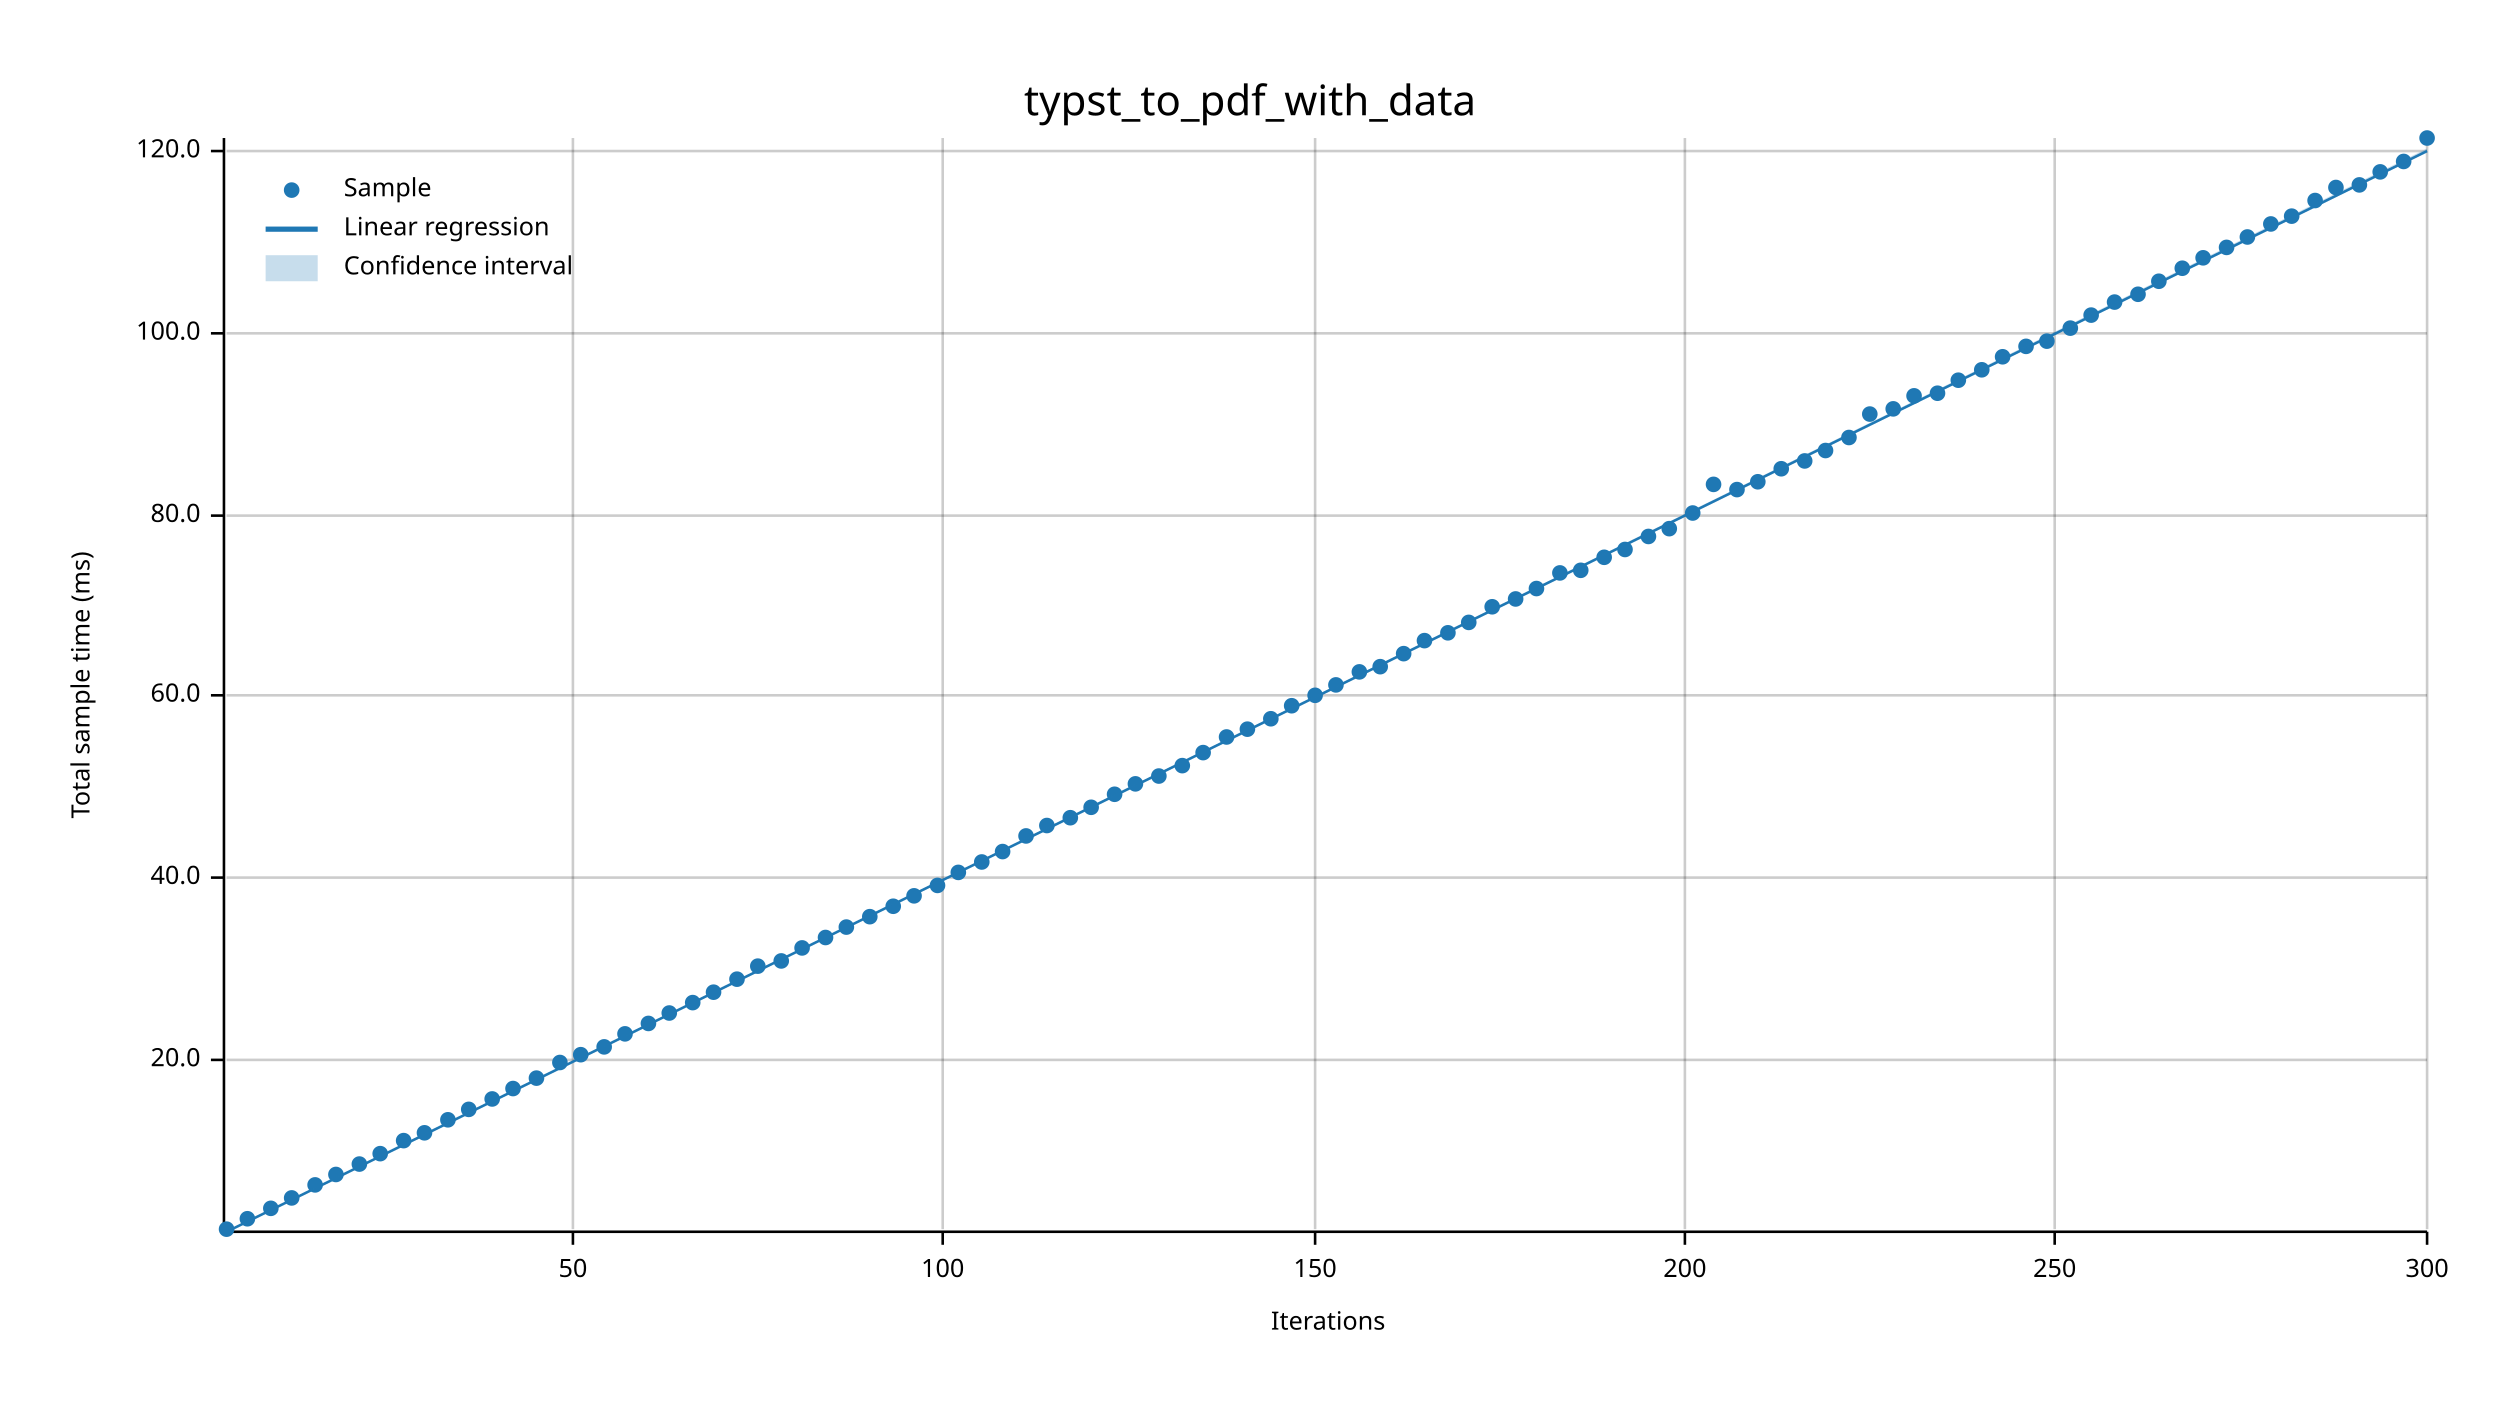
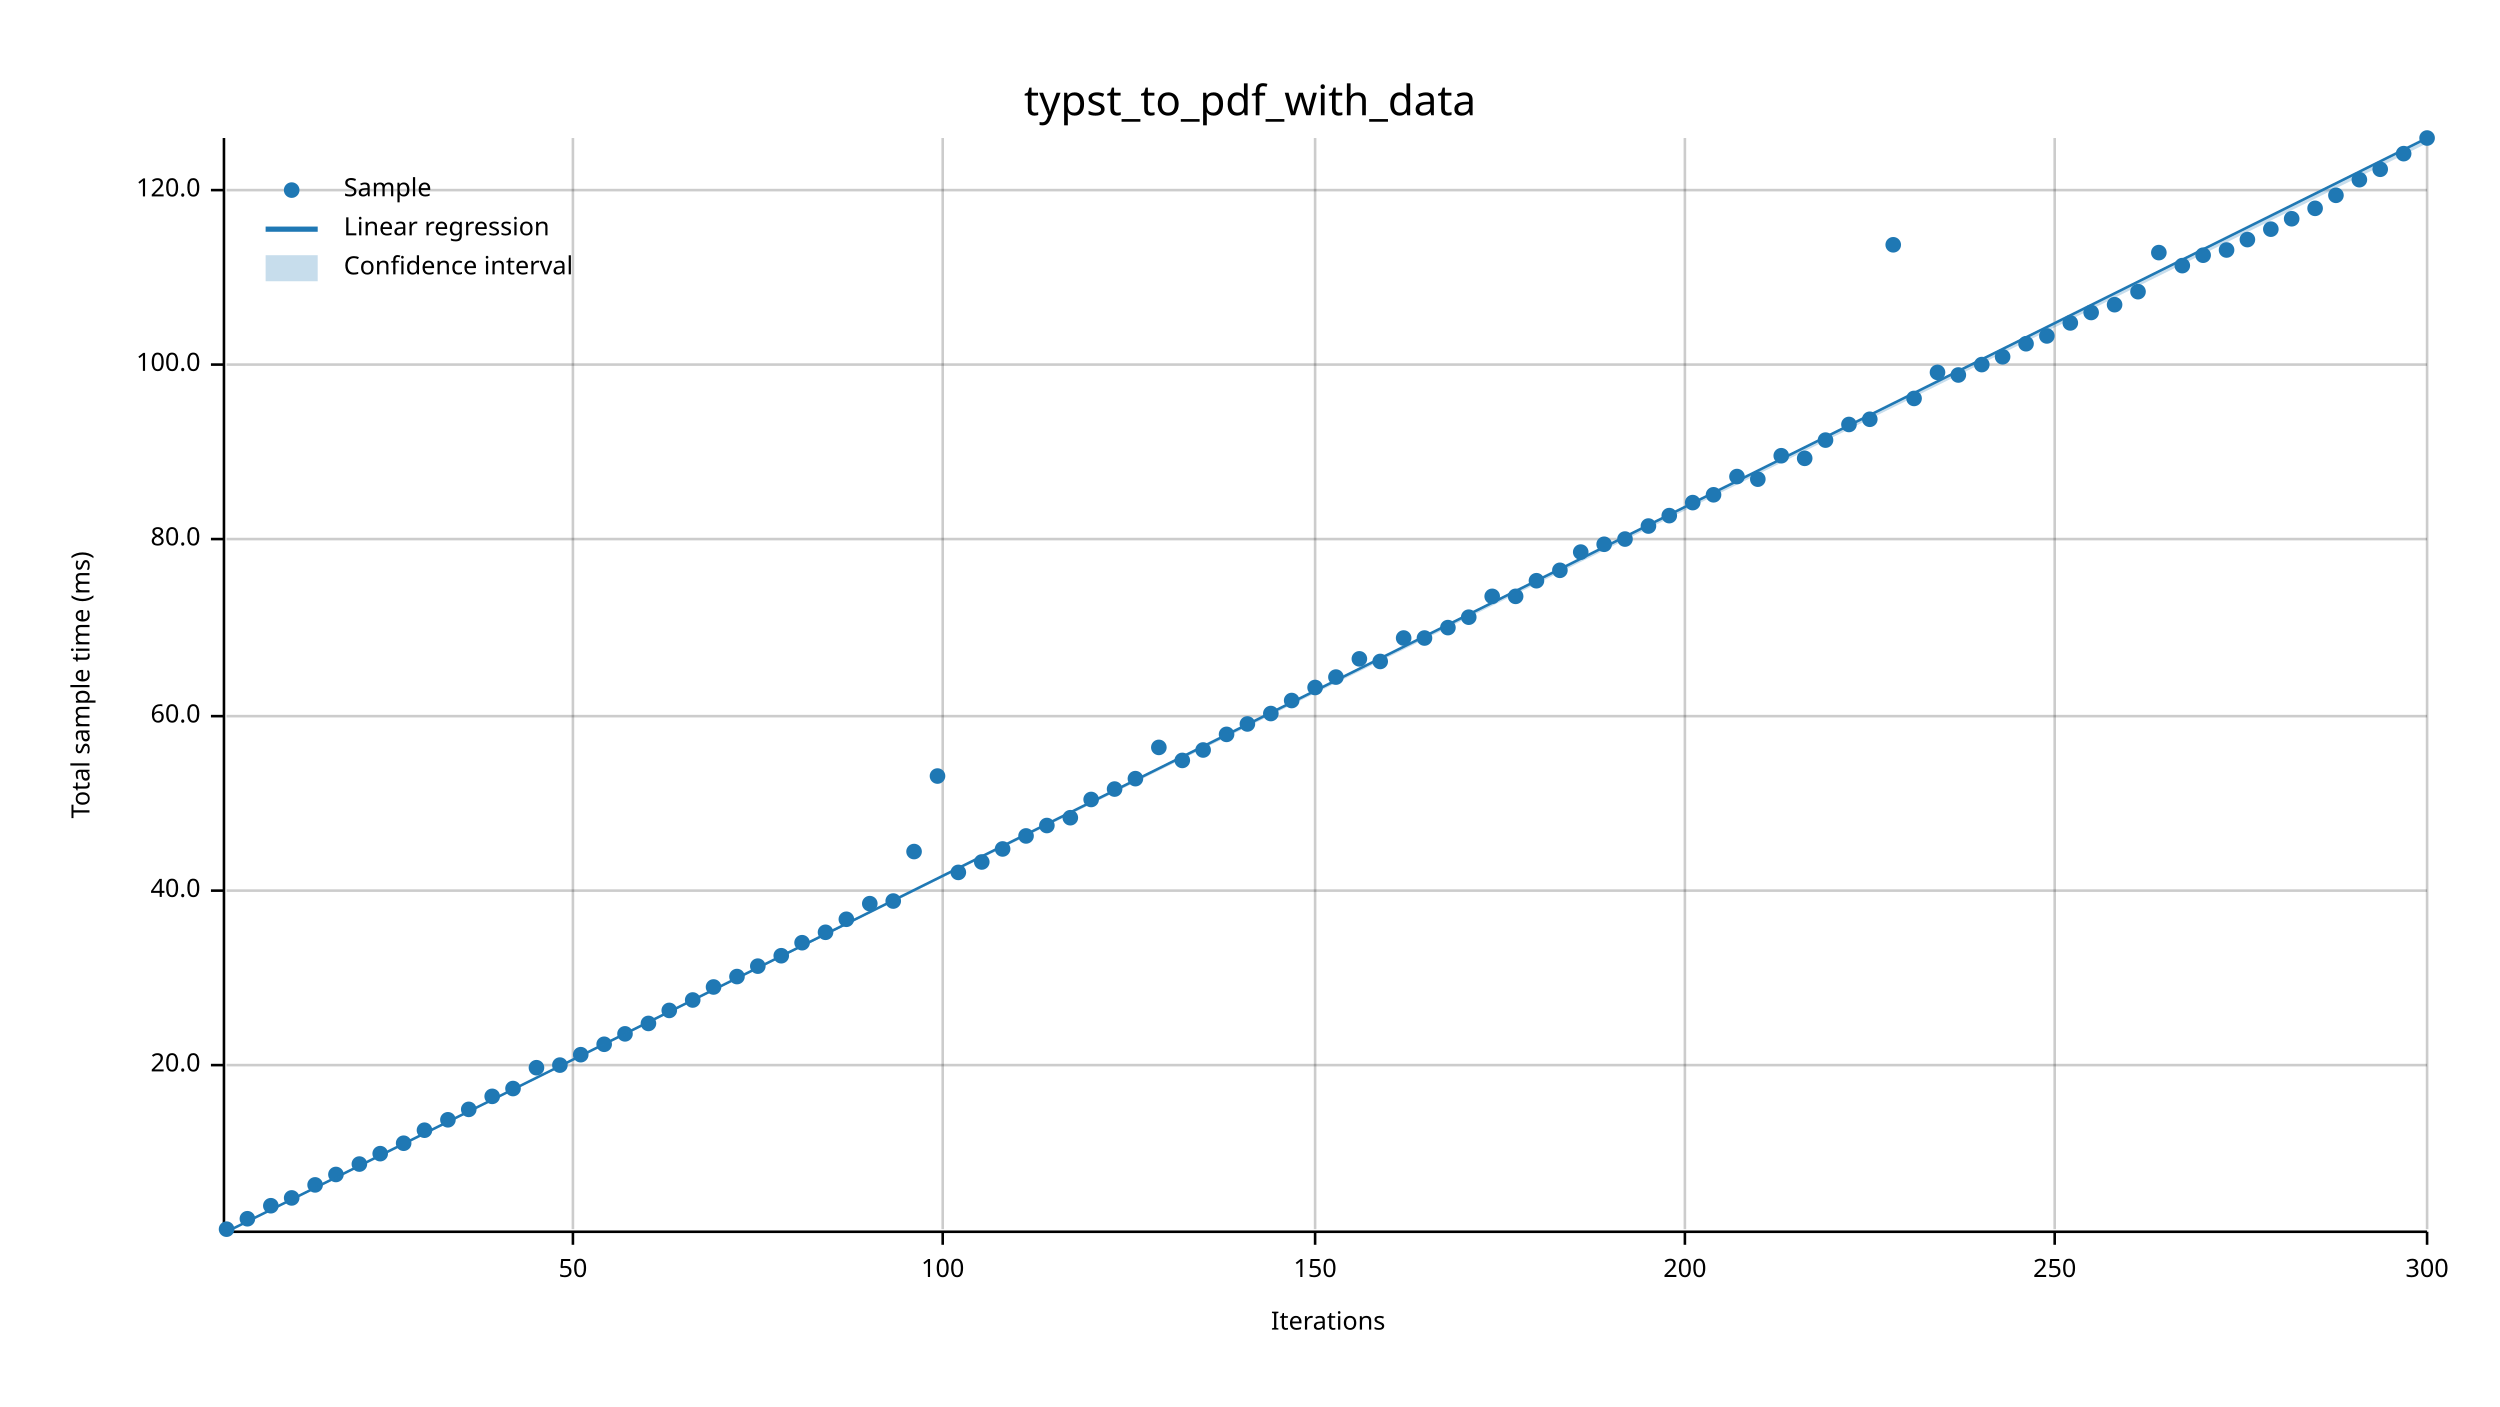
<svg xmlns="http://www.w3.org/2000/svg" width="960" height="540" viewBox="0 0 960 540">
  <text x="480" y="32" dy="0.76em" text-anchor="middle" font-family="sans-serif" font-size="16.129" opacity="1" fill="#000000">
typst_to_pdf_with_data
</text>
  <text x="27" y="263" dy="0.76em" text-anchor="middle" font-family="sans-serif" font-size="9.677" opacity="1" fill="#000000" transform="rotate(270, 27, 263)">
Total sample time (ms)
</text>
  <text x="510" y="513" dy="-0.5ex" text-anchor="middle" font-family="sans-serif" font-size="9.677" opacity="1" fill="#000000">
Iterations
</text>
  <line opacity="0.2" stroke="#000000" stroke-width="1" x1="220" y1="472" x2="220" y2="53" />
  <line opacity="0.2" stroke="#000000" stroke-width="1" x1="362" y1="472" x2="362" y2="53" />
  <line opacity="0.2" stroke="#000000" stroke-width="1" x1="505" y1="472" x2="505" y2="53" />
  <line opacity="0.2" stroke="#000000" stroke-width="1" x1="647" y1="472" x2="647" y2="53" />
  <line opacity="0.2" stroke="#000000" stroke-width="1" x1="789" y1="472" x2="789" y2="53" />
  <line opacity="0.2" stroke="#000000" stroke-width="1" x1="932" y1="472" x2="932" y2="53" />
-   <line opacity="0.2" stroke="#000000" stroke-width="1" x1="87" y1="407" x2="932" y2="407" />
-   <line opacity="0.2" stroke="#000000" stroke-width="1" x1="87" y1="337" x2="932" y2="337" />
-   <line opacity="0.2" stroke="#000000" stroke-width="1" x1="87" y1="267" x2="932" y2="267" />
-   <line opacity="0.2" stroke="#000000" stroke-width="1" x1="87" y1="198" x2="932" y2="198" />
-   <line opacity="0.2" stroke="#000000" stroke-width="1" x1="87" y1="128" x2="932" y2="128" />
-   <line opacity="0.2" stroke="#000000" stroke-width="1" x1="87" y1="58" x2="932" y2="58" />
+   <line opacity="0.2" stroke="#000000" stroke-width="1" x1="87" y1="409" x2="932" y2="409" />
+   <line opacity="0.2" stroke="#000000" stroke-width="1" x1="87" y1="342" x2="932" y2="342" />
+   <line opacity="0.2" stroke="#000000" stroke-width="1" x1="87" y1="275" x2="932" y2="275" />
+   <line opacity="0.2" stroke="#000000" stroke-width="1" x1="87" y1="207" x2="932" y2="207" />
+   <line opacity="0.2" stroke="#000000" stroke-width="1" x1="87" y1="140" x2="932" y2="140" />
+   <line opacity="0.2" stroke="#000000" stroke-width="1" x1="87" y1="73" x2="932" y2="73" />
  <polyline fill="none" opacity="1" stroke="#000000" stroke-width="1" points="86,53 86,472 " />
-   <text x="77" y="407" dy="0.5ex" text-anchor="end" font-family="sans-serif" font-size="9.677" opacity="1" fill="#000000">
+   <text x="77" y="409" dy="0.5ex" text-anchor="end" font-family="sans-serif" font-size="9.677" opacity="1" fill="#000000">
20.0
</text>
-   <polyline fill="none" opacity="1" stroke="#000000" stroke-width="1" points="81,407 86,407 " />
-   <text x="77" y="337" dy="0.5ex" text-anchor="end" font-family="sans-serif" font-size="9.677" opacity="1" fill="#000000">
+   <polyline fill="none" opacity="1" stroke="#000000" stroke-width="1" points="81,409 86,409 " />
+   <text x="77" y="342" dy="0.5ex" text-anchor="end" font-family="sans-serif" font-size="9.677" opacity="1" fill="#000000">
40.0
</text>
-   <polyline fill="none" opacity="1" stroke="#000000" stroke-width="1" points="81,337 86,337 " />
-   <text x="77" y="267" dy="0.5ex" text-anchor="end" font-family="sans-serif" font-size="9.677" opacity="1" fill="#000000">
+   <polyline fill="none" opacity="1" stroke="#000000" stroke-width="1" points="81,342 86,342 " />
+   <text x="77" y="275" dy="0.5ex" text-anchor="end" font-family="sans-serif" font-size="9.677" opacity="1" fill="#000000">
60.0
</text>
-   <polyline fill="none" opacity="1" stroke="#000000" stroke-width="1" points="81,267 86,267 " />
-   <text x="77" y="198" dy="0.5ex" text-anchor="end" font-family="sans-serif" font-size="9.677" opacity="1" fill="#000000">
+   <polyline fill="none" opacity="1" stroke="#000000" stroke-width="1" points="81,275 86,275 " />
+   <text x="77" y="207" dy="0.5ex" text-anchor="end" font-family="sans-serif" font-size="9.677" opacity="1" fill="#000000">
80.0
</text>
-   <polyline fill="none" opacity="1" stroke="#000000" stroke-width="1" points="81,198 86,198 " />
-   <text x="77" y="128" dy="0.5ex" text-anchor="end" font-family="sans-serif" font-size="9.677" opacity="1" fill="#000000">
+   <polyline fill="none" opacity="1" stroke="#000000" stroke-width="1" points="81,207 86,207 " />
+   <text x="77" y="140" dy="0.5ex" text-anchor="end" font-family="sans-serif" font-size="9.677" opacity="1" fill="#000000">
100.0
</text>
-   <polyline fill="none" opacity="1" stroke="#000000" stroke-width="1" points="81,128 86,128 " />
-   <text x="77" y="58" dy="0.5ex" text-anchor="end" font-family="sans-serif" font-size="9.677" opacity="1" fill="#000000">
+   <polyline fill="none" opacity="1" stroke="#000000" stroke-width="1" points="81,140 86,140 " />
+   <text x="77" y="73" dy="0.5ex" text-anchor="end" font-family="sans-serif" font-size="9.677" opacity="1" fill="#000000">
120.0
</text>
-   <polyline fill="none" opacity="1" stroke="#000000" stroke-width="1" points="81,58 86,58 " />
+   <polyline fill="none" opacity="1" stroke="#000000" stroke-width="1" points="81,73 86,73 " />
  <polyline fill="none" opacity="1" stroke="#000000" stroke-width="1" points="87,473 932,473 " />
  <text x="220" y="483" dy="0.76em" text-anchor="middle" font-family="sans-serif" font-size="9.677" opacity="1" fill="#000000">
50
</text>
  <polyline fill="none" opacity="1" stroke="#000000" stroke-width="1" points="220,473 220,478 " />
  <text x="362" y="483" dy="0.76em" text-anchor="middle" font-family="sans-serif" font-size="9.677" opacity="1" fill="#000000">
100
</text>
  <polyline fill="none" opacity="1" stroke="#000000" stroke-width="1" points="362,473 362,478 " />
  <text x="505" y="483" dy="0.76em" text-anchor="middle" font-family="sans-serif" font-size="9.677" opacity="1" fill="#000000">
150
</text>
  <polyline fill="none" opacity="1" stroke="#000000" stroke-width="1" points="505,473 505,478 " />
  <text x="647" y="483" dy="0.76em" text-anchor="middle" font-family="sans-serif" font-size="9.677" opacity="1" fill="#000000">
200
</text>
  <polyline fill="none" opacity="1" stroke="#000000" stroke-width="1" points="647,473 647,478 " />
  <text x="789" y="483" dy="0.76em" text-anchor="middle" font-family="sans-serif" font-size="9.677" opacity="1" fill="#000000">
250
</text>
  <polyline fill="none" opacity="1" stroke="#000000" stroke-width="1" points="789,473 789,478 " />
  <text x="932" y="483" dy="0.76em" text-anchor="middle" font-family="sans-serif" font-size="9.677" opacity="1" fill="#000000">
300
</text>
  <polyline fill="none" opacity="1" stroke="#000000" stroke-width="1" points="932,473 932,478 " />
  <circle cx="87" cy="472" r="3" opacity="1" fill="#1F78B4" stroke="none" stroke-width="1" />
  <circle cx="95" cy="468" r="3" opacity="1" fill="#1F78B4" stroke="none" stroke-width="1" />
-   <circle cx="104" cy="464" r="3" opacity="1" fill="#1F78B4" stroke="none" stroke-width="1" />
+   <circle cx="104" cy="463" r="3" opacity="1" fill="#1F78B4" stroke="none" stroke-width="1" />
  <circle cx="112" cy="460" r="3" opacity="1" fill="#1F78B4" stroke="none" stroke-width="1" />
  <circle cx="121" cy="455" r="3" opacity="1" fill="#1F78B4" stroke="none" stroke-width="1" />
  <circle cx="129" cy="451" r="3" opacity="1" fill="#1F78B4" stroke="none" stroke-width="1" />
  <circle cx="138" cy="447" r="3" opacity="1" fill="#1F78B4" stroke="none" stroke-width="1" />
  <circle cx="146" cy="443" r="3" opacity="1" fill="#1F78B4" stroke="none" stroke-width="1" />
-   <circle cx="155" cy="438" r="3" opacity="1" fill="#1F78B4" stroke="none" stroke-width="1" />
-   <circle cx="163" cy="435" r="3" opacity="1" fill="#1F78B4" stroke="none" stroke-width="1" />
+   <circle cx="155" cy="439" r="3" opacity="1" fill="#1F78B4" stroke="none" stroke-width="1" />
+   <circle cx="163" cy="434" r="3" opacity="1" fill="#1F78B4" stroke="none" stroke-width="1" />
  <circle cx="172" cy="430" r="3" opacity="1" fill="#1F78B4" stroke="none" stroke-width="1" />
  <circle cx="180" cy="426" r="3" opacity="1" fill="#1F78B4" stroke="none" stroke-width="1" />
-   <circle cx="189" cy="422" r="3" opacity="1" fill="#1F78B4" stroke="none" stroke-width="1" />
+   <circle cx="189" cy="421" r="3" opacity="1" fill="#1F78B4" stroke="none" stroke-width="1" />
  <circle cx="197" cy="418" r="3" opacity="1" fill="#1F78B4" stroke="none" stroke-width="1" />
-   <circle cx="206" cy="414" r="3" opacity="1" fill="#1F78B4" stroke="none" stroke-width="1" />
-   <circle cx="215" cy="408" r="3" opacity="1" fill="#1F78B4" stroke="none" stroke-width="1" />
+   <circle cx="206" cy="410" r="3" opacity="1" fill="#1F78B4" stroke="none" stroke-width="1" />
+   <circle cx="215" cy="409" r="3" opacity="1" fill="#1F78B4" stroke="none" stroke-width="1" />
  <circle cx="223" cy="405" r="3" opacity="1" fill="#1F78B4" stroke="none" stroke-width="1" />
-   <circle cx="232" cy="402" r="3" opacity="1" fill="#1F78B4" stroke="none" stroke-width="1" />
+   <circle cx="232" cy="401" r="3" opacity="1" fill="#1F78B4" stroke="none" stroke-width="1" />
  <circle cx="240" cy="397" r="3" opacity="1" fill="#1F78B4" stroke="none" stroke-width="1" />
  <circle cx="249" cy="393" r="3" opacity="1" fill="#1F78B4" stroke="none" stroke-width="1" />
-   <circle cx="257" cy="389" r="3" opacity="1" fill="#1F78B4" stroke="none" stroke-width="1" />
-   <circle cx="266" cy="385" r="3" opacity="1" fill="#1F78B4" stroke="none" stroke-width="1" />
-   <circle cx="274" cy="381" r="3" opacity="1" fill="#1F78B4" stroke="none" stroke-width="1" />
-   <circle cx="283" cy="376" r="3" opacity="1" fill="#1F78B4" stroke="none" stroke-width="1" />
+   <circle cx="257" cy="388" r="3" opacity="1" fill="#1F78B4" stroke="none" stroke-width="1" />
+   <circle cx="266" cy="384" r="3" opacity="1" fill="#1F78B4" stroke="none" stroke-width="1" />
+   <circle cx="274" cy="379" r="3" opacity="1" fill="#1F78B4" stroke="none" stroke-width="1" />
+   <circle cx="283" cy="375" r="3" opacity="1" fill="#1F78B4" stroke="none" stroke-width="1" />
  <circle cx="291" cy="371" r="3" opacity="1" fill="#1F78B4" stroke="none" stroke-width="1" />
-   <circle cx="300" cy="369" r="3" opacity="1" fill="#1F78B4" stroke="none" stroke-width="1" />
-   <circle cx="308" cy="364" r="3" opacity="1" fill="#1F78B4" stroke="none" stroke-width="1" />
-   <circle cx="317" cy="360" r="3" opacity="1" fill="#1F78B4" stroke="none" stroke-width="1" />
-   <circle cx="325" cy="356" r="3" opacity="1" fill="#1F78B4" stroke="none" stroke-width="1" />
-   <circle cx="334" cy="352" r="3" opacity="1" fill="#1F78B4" stroke="none" stroke-width="1" />
-   <circle cx="343" cy="348" r="3" opacity="1" fill="#1F78B4" stroke="none" stroke-width="1" />
-   <circle cx="351" cy="344" r="3" opacity="1" fill="#1F78B4" stroke="none" stroke-width="1" />
-   <circle cx="360" cy="340" r="3" opacity="1" fill="#1F78B4" stroke="none" stroke-width="1" />
+   <circle cx="300" cy="367" r="3" opacity="1" fill="#1F78B4" stroke="none" stroke-width="1" />
+   <circle cx="308" cy="362" r="3" opacity="1" fill="#1F78B4" stroke="none" stroke-width="1" />
+   <circle cx="317" cy="358" r="3" opacity="1" fill="#1F78B4" stroke="none" stroke-width="1" />
+   <circle cx="325" cy="353" r="3" opacity="1" fill="#1F78B4" stroke="none" stroke-width="1" />
+   <circle cx="334" cy="347" r="3" opacity="1" fill="#1F78B4" stroke="none" stroke-width="1" />
+   <circle cx="343" cy="346" r="3" opacity="1" fill="#1F78B4" stroke="none" stroke-width="1" />
+   <circle cx="351" cy="327" r="3" opacity="1" fill="#1F78B4" stroke="none" stroke-width="1" />
+   <circle cx="360" cy="298" r="3" opacity="1" fill="#1F78B4" stroke="none" stroke-width="1" />
  <circle cx="368" cy="335" r="3" opacity="1" fill="#1F78B4" stroke="none" stroke-width="1" />
  <circle cx="377" cy="331" r="3" opacity="1" fill="#1F78B4" stroke="none" stroke-width="1" />
-   <circle cx="385" cy="327" r="3" opacity="1" fill="#1F78B4" stroke="none" stroke-width="1" />
+   <circle cx="385" cy="326" r="3" opacity="1" fill="#1F78B4" stroke="none" stroke-width="1" />
  <circle cx="394" cy="321" r="3" opacity="1" fill="#1F78B4" stroke="none" stroke-width="1" />
  <circle cx="402" cy="317" r="3" opacity="1" fill="#1F78B4" stroke="none" stroke-width="1" />
  <circle cx="411" cy="314" r="3" opacity="1" fill="#1F78B4" stroke="none" stroke-width="1" />
-   <circle cx="419" cy="310" r="3" opacity="1" fill="#1F78B4" stroke="none" stroke-width="1" />
-   <circle cx="428" cy="305" r="3" opacity="1" fill="#1F78B4" stroke="none" stroke-width="1" />
-   <circle cx="436" cy="301" r="3" opacity="1" fill="#1F78B4" stroke="none" stroke-width="1" />
-   <circle cx="445" cy="298" r="3" opacity="1" fill="#1F78B4" stroke="none" stroke-width="1" />
-   <circle cx="454" cy="294" r="3" opacity="1" fill="#1F78B4" stroke="none" stroke-width="1" />
-   <circle cx="462" cy="289" r="3" opacity="1" fill="#1F78B4" stroke="none" stroke-width="1" />
-   <circle cx="471" cy="283" r="3" opacity="1" fill="#1F78B4" stroke="none" stroke-width="1" />
-   <circle cx="479" cy="280" r="3" opacity="1" fill="#1F78B4" stroke="none" stroke-width="1" />
-   <circle cx="488" cy="276" r="3" opacity="1" fill="#1F78B4" stroke="none" stroke-width="1" />
-   <circle cx="496" cy="271" r="3" opacity="1" fill="#1F78B4" stroke="none" stroke-width="1" />
-   <circle cx="505" cy="267" r="3" opacity="1" fill="#1F78B4" stroke="none" stroke-width="1" />
-   <circle cx="513" cy="263" r="3" opacity="1" fill="#1F78B4" stroke="none" stroke-width="1" />
-   <circle cx="522" cy="258" r="3" opacity="1" fill="#1F78B4" stroke="none" stroke-width="1" />
-   <circle cx="530" cy="256" r="3" opacity="1" fill="#1F78B4" stroke="none" stroke-width="1" />
-   <circle cx="539" cy="251" r="3" opacity="1" fill="#1F78B4" stroke="none" stroke-width="1" />
-   <circle cx="547" cy="246" r="3" opacity="1" fill="#1F78B4" stroke="none" stroke-width="1" />
-   <circle cx="556" cy="243" r="3" opacity="1" fill="#1F78B4" stroke="none" stroke-width="1" />
-   <circle cx="564" cy="239" r="3" opacity="1" fill="#1F78B4" stroke="none" stroke-width="1" />
-   <circle cx="573" cy="233" r="3" opacity="1" fill="#1F78B4" stroke="none" stroke-width="1" />
-   <circle cx="582" cy="230" r="3" opacity="1" fill="#1F78B4" stroke="none" stroke-width="1" />
-   <circle cx="590" cy="226" r="3" opacity="1" fill="#1F78B4" stroke="none" stroke-width="1" />
-   <circle cx="599" cy="220" r="3" opacity="1" fill="#1F78B4" stroke="none" stroke-width="1" />
-   <circle cx="607" cy="219" r="3" opacity="1" fill="#1F78B4" stroke="none" stroke-width="1" />
-   <circle cx="616" cy="214" r="3" opacity="1" fill="#1F78B4" stroke="none" stroke-width="1" />
-   <circle cx="624" cy="211" r="3" opacity="1" fill="#1F78B4" stroke="none" stroke-width="1" />
-   <circle cx="633" cy="206" r="3" opacity="1" fill="#1F78B4" stroke="none" stroke-width="1" />
-   <circle cx="641" cy="203" r="3" opacity="1" fill="#1F78B4" stroke="none" stroke-width="1" />
-   <circle cx="650" cy="197" r="3" opacity="1" fill="#1F78B4" stroke="none" stroke-width="1" />
-   <circle cx="658" cy="186" r="3" opacity="1" fill="#1F78B4" stroke="none" stroke-width="1" />
-   <circle cx="667" cy="188" r="3" opacity="1" fill="#1F78B4" stroke="none" stroke-width="1" />
-   <circle cx="675" cy="185" r="3" opacity="1" fill="#1F78B4" stroke="none" stroke-width="1" />
-   <circle cx="684" cy="180" r="3" opacity="1" fill="#1F78B4" stroke="none" stroke-width="1" />
-   <circle cx="693" cy="177" r="3" opacity="1" fill="#1F78B4" stroke="none" stroke-width="1" />
-   <circle cx="701" cy="173" r="3" opacity="1" fill="#1F78B4" stroke="none" stroke-width="1" />
-   <circle cx="710" cy="168" r="3" opacity="1" fill="#1F78B4" stroke="none" stroke-width="1" />
-   <circle cx="718" cy="159" r="3" opacity="1" fill="#1F78B4" stroke="none" stroke-width="1" />
-   <circle cx="727" cy="157" r="3" opacity="1" fill="#1F78B4" stroke="none" stroke-width="1" />
-   <circle cx="735" cy="152" r="3" opacity="1" fill="#1F78B4" stroke="none" stroke-width="1" />
-   <circle cx="744" cy="151" r="3" opacity="1" fill="#1F78B4" stroke="none" stroke-width="1" />
-   <circle cx="752" cy="146" r="3" opacity="1" fill="#1F78B4" stroke="none" stroke-width="1" />
-   <circle cx="761" cy="142" r="3" opacity="1" fill="#1F78B4" stroke="none" stroke-width="1" />
+   <circle cx="419" cy="307" r="3" opacity="1" fill="#1F78B4" stroke="none" stroke-width="1" />
+   <circle cx="428" cy="303" r="3" opacity="1" fill="#1F78B4" stroke="none" stroke-width="1" />
+   <circle cx="436" cy="299" r="3" opacity="1" fill="#1F78B4" stroke="none" stroke-width="1" />
+   <circle cx="445" cy="287" r="3" opacity="1" fill="#1F78B4" stroke="none" stroke-width="1" />
+   <circle cx="454" cy="292" r="3" opacity="1" fill="#1F78B4" stroke="none" stroke-width="1" />
+   <circle cx="462" cy="288" r="3" opacity="1" fill="#1F78B4" stroke="none" stroke-width="1" />
+   <circle cx="471" cy="282" r="3" opacity="1" fill="#1F78B4" stroke="none" stroke-width="1" />
+   <circle cx="479" cy="278" r="3" opacity="1" fill="#1F78B4" stroke="none" stroke-width="1" />
+   <circle cx="488" cy="274" r="3" opacity="1" fill="#1F78B4" stroke="none" stroke-width="1" />
+   <circle cx="496" cy="269" r="3" opacity="1" fill="#1F78B4" stroke="none" stroke-width="1" />
+   <circle cx="505" cy="264" r="3" opacity="1" fill="#1F78B4" stroke="none" stroke-width="1" />
+   <circle cx="513" cy="260" r="3" opacity="1" fill="#1F78B4" stroke="none" stroke-width="1" />
+   <circle cx="522" cy="253" r="3" opacity="1" fill="#1F78B4" stroke="none" stroke-width="1" />
+   <circle cx="530" cy="254" r="3" opacity="1" fill="#1F78B4" stroke="none" stroke-width="1" />
+   <circle cx="539" cy="245" r="3" opacity="1" fill="#1F78B4" stroke="none" stroke-width="1" />
+   <circle cx="547" cy="245" r="3" opacity="1" fill="#1F78B4" stroke="none" stroke-width="1" />
+   <circle cx="556" cy="241" r="3" opacity="1" fill="#1F78B4" stroke="none" stroke-width="1" />
+   <circle cx="564" cy="237" r="3" opacity="1" fill="#1F78B4" stroke="none" stroke-width="1" />
+   <circle cx="573" cy="229" r="3" opacity="1" fill="#1F78B4" stroke="none" stroke-width="1" />
+   <circle cx="582" cy="229" r="3" opacity="1" fill="#1F78B4" stroke="none" stroke-width="1" />
+   <circle cx="590" cy="223" r="3" opacity="1" fill="#1F78B4" stroke="none" stroke-width="1" />
+   <circle cx="599" cy="219" r="3" opacity="1" fill="#1F78B4" stroke="none" stroke-width="1" />
+   <circle cx="607" cy="212" r="3" opacity="1" fill="#1F78B4" stroke="none" stroke-width="1" />
+   <circle cx="616" cy="209" r="3" opacity="1" fill="#1F78B4" stroke="none" stroke-width="1" />
+   <circle cx="624" cy="207" r="3" opacity="1" fill="#1F78B4" stroke="none" stroke-width="1" />
+   <circle cx="633" cy="202" r="3" opacity="1" fill="#1F78B4" stroke="none" stroke-width="1" />
+   <circle cx="641" cy="198" r="3" opacity="1" fill="#1F78B4" stroke="none" stroke-width="1" />
+   <circle cx="650" cy="193" r="3" opacity="1" fill="#1F78B4" stroke="none" stroke-width="1" />
+   <circle cx="658" cy="190" r="3" opacity="1" fill="#1F78B4" stroke="none" stroke-width="1" />
+   <circle cx="667" cy="183" r="3" opacity="1" fill="#1F78B4" stroke="none" stroke-width="1" />
+   <circle cx="675" cy="184" r="3" opacity="1" fill="#1F78B4" stroke="none" stroke-width="1" />
+   <circle cx="684" cy="175" r="3" opacity="1" fill="#1F78B4" stroke="none" stroke-width="1" />
+   <circle cx="693" cy="176" r="3" opacity="1" fill="#1F78B4" stroke="none" stroke-width="1" />
+   <circle cx="701" cy="169" r="3" opacity="1" fill="#1F78B4" stroke="none" stroke-width="1" />
+   <circle cx="710" cy="163" r="3" opacity="1" fill="#1F78B4" stroke="none" stroke-width="1" />
+   <circle cx="718" cy="161" r="3" opacity="1" fill="#1F78B4" stroke="none" stroke-width="1" />
+   <circle cx="727" cy="94" r="3" opacity="1" fill="#1F78B4" stroke="none" stroke-width="1" />
+   <circle cx="735" cy="153" r="3" opacity="1" fill="#1F78B4" stroke="none" stroke-width="1" />
+   <circle cx="744" cy="143" r="3" opacity="1" fill="#1F78B4" stroke="none" stroke-width="1" />
+   <circle cx="752" cy="144" r="3" opacity="1" fill="#1F78B4" stroke="none" stroke-width="1" />
+   <circle cx="761" cy="140" r="3" opacity="1" fill="#1F78B4" stroke="none" stroke-width="1" />
  <circle cx="769" cy="137" r="3" opacity="1" fill="#1F78B4" stroke="none" stroke-width="1" />
-   <circle cx="778" cy="133" r="3" opacity="1" fill="#1F78B4" stroke="none" stroke-width="1" />
-   <circle cx="786" cy="131" r="3" opacity="1" fill="#1F78B4" stroke="none" stroke-width="1" />
-   <circle cx="795" cy="126" r="3" opacity="1" fill="#1F78B4" stroke="none" stroke-width="1" />
-   <circle cx="803" cy="121" r="3" opacity="1" fill="#1F78B4" stroke="none" stroke-width="1" />
-   <circle cx="812" cy="116" r="3" opacity="1" fill="#1F78B4" stroke="none" stroke-width="1" />
-   <circle cx="821" cy="113" r="3" opacity="1" fill="#1F78B4" stroke="none" stroke-width="1" />
-   <circle cx="829" cy="108" r="3" opacity="1" fill="#1F78B4" stroke="none" stroke-width="1" />
-   <circle cx="838" cy="103" r="3" opacity="1" fill="#1F78B4" stroke="none" stroke-width="1" />
-   <circle cx="846" cy="99" r="3" opacity="1" fill="#1F78B4" stroke="none" stroke-width="1" />
-   <circle cx="855" cy="95" r="3" opacity="1" fill="#1F78B4" stroke="none" stroke-width="1" />
-   <circle cx="863" cy="91" r="3" opacity="1" fill="#1F78B4" stroke="none" stroke-width="1" />
-   <circle cx="872" cy="86" r="3" opacity="1" fill="#1F78B4" stroke="none" stroke-width="1" />
-   <circle cx="880" cy="83" r="3" opacity="1" fill="#1F78B4" stroke="none" stroke-width="1" />
-   <circle cx="889" cy="77" r="3" opacity="1" fill="#1F78B4" stroke="none" stroke-width="1" />
-   <circle cx="897" cy="72" r="3" opacity="1" fill="#1F78B4" stroke="none" stroke-width="1" />
-   <circle cx="906" cy="71" r="3" opacity="1" fill="#1F78B4" stroke="none" stroke-width="1" />
-   <circle cx="914" cy="66" r="3" opacity="1" fill="#1F78B4" stroke="none" stroke-width="1" />
-   <circle cx="923" cy="62" r="3" opacity="1" fill="#1F78B4" stroke="none" stroke-width="1" />
+   <circle cx="778" cy="132" r="3" opacity="1" fill="#1F78B4" stroke="none" stroke-width="1" />
+   <circle cx="786" cy="129" r="3" opacity="1" fill="#1F78B4" stroke="none" stroke-width="1" />
+   <circle cx="795" cy="124" r="3" opacity="1" fill="#1F78B4" stroke="none" stroke-width="1" />
+   <circle cx="803" cy="120" r="3" opacity="1" fill="#1F78B4" stroke="none" stroke-width="1" />
+   <circle cx="812" cy="117" r="3" opacity="1" fill="#1F78B4" stroke="none" stroke-width="1" />
+   <circle cx="821" cy="112" r="3" opacity="1" fill="#1F78B4" stroke="none" stroke-width="1" />
+   <circle cx="829" cy="97" r="3" opacity="1" fill="#1F78B4" stroke="none" stroke-width="1" />
+   <circle cx="838" cy="102" r="3" opacity="1" fill="#1F78B4" stroke="none" stroke-width="1" />
+   <circle cx="846" cy="98" r="3" opacity="1" fill="#1F78B4" stroke="none" stroke-width="1" />
+   <circle cx="855" cy="96" r="3" opacity="1" fill="#1F78B4" stroke="none" stroke-width="1" />
+   <circle cx="863" cy="92" r="3" opacity="1" fill="#1F78B4" stroke="none" stroke-width="1" />
+   <circle cx="872" cy="88" r="3" opacity="1" fill="#1F78B4" stroke="none" stroke-width="1" />
+   <circle cx="880" cy="84" r="3" opacity="1" fill="#1F78B4" stroke="none" stroke-width="1" />
+   <circle cx="889" cy="80" r="3" opacity="1" fill="#1F78B4" stroke="none" stroke-width="1" />
+   <circle cx="897" cy="75" r="3" opacity="1" fill="#1F78B4" stroke="none" stroke-width="1" />
+   <circle cx="906" cy="69" r="3" opacity="1" fill="#1F78B4" stroke="none" stroke-width="1" />
+   <circle cx="914" cy="65" r="3" opacity="1" fill="#1F78B4" stroke="none" stroke-width="1" />
+   <circle cx="923" cy="59" r="3" opacity="1" fill="#1F78B4" stroke="none" stroke-width="1" />
  <circle cx="932" cy="53" r="3" opacity="1" fill="#1F78B4" stroke="none" stroke-width="1" />
-   <polyline fill="none" opacity="1" stroke="#1F78B4" stroke-width="1" points="87,473 932,58 " />
-   <polygon opacity="0.25" fill="#1F78B4" points="87,473 932,58 932,57 " />
+   <polyline fill="none" opacity="1" stroke="#1F78B4" stroke-width="1" points="87,473 932,53 " />
+   <polygon opacity="0.25" fill="#1F78B4" points="87,473 932,55 932,53 " />
  <text x="132" y="68" dy="0.76em" text-anchor="start" font-family="sans-serif" font-size="9.677" opacity="1" fill="#000000">
Sample
</text>
  <text x="132" y="83" dy="0.76em" text-anchor="start" font-family="sans-serif" font-size="9.677" opacity="1" fill="#000000">
Linear regression
</text>
  <text x="132" y="98" dy="0.76em" text-anchor="start" font-family="sans-serif" font-size="9.677" opacity="1" fill="#000000">
Confidence interval
</text>
  <circle cx="112" cy="73" r="3" opacity="1" fill="#1F78B4" stroke="none" stroke-width="1" />
  <polyline fill="none" opacity="1" stroke="#1F78B4" stroke-width="2" points="102,88 122,88 " />
  <rect x="102" y="98" width="20" height="10" opacity="0.25" fill="#1F78B4" stroke="none" />
</svg>
